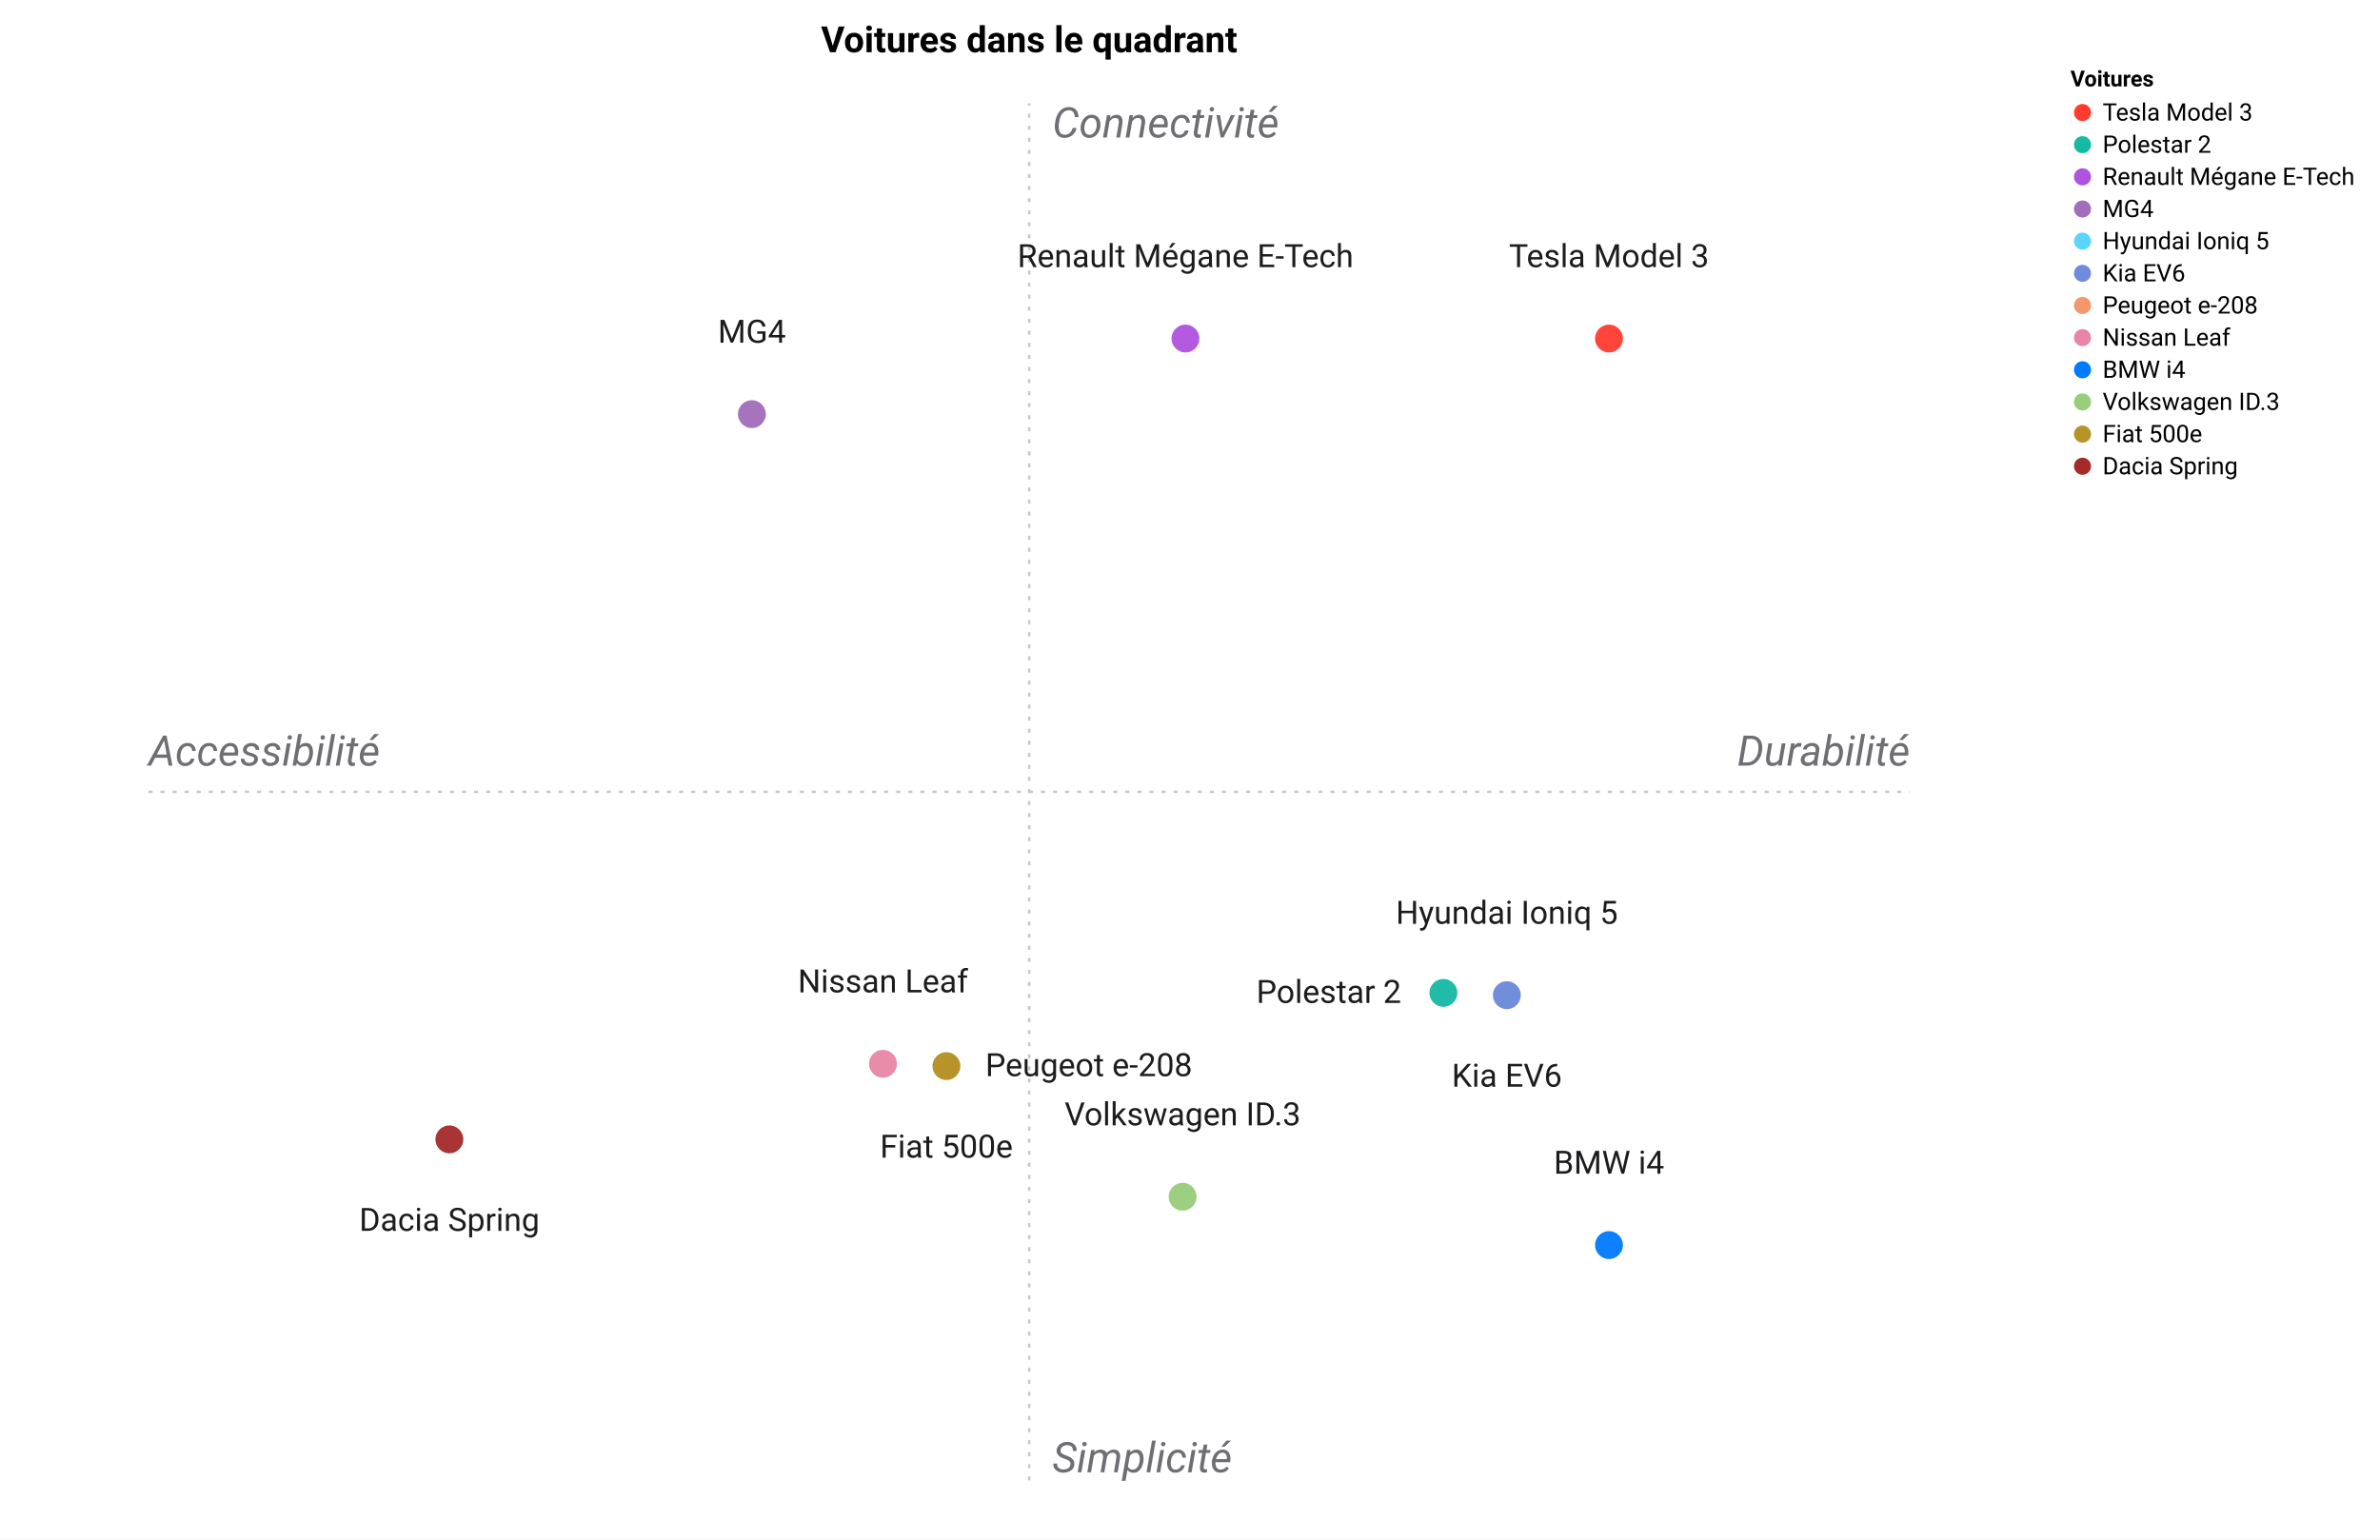
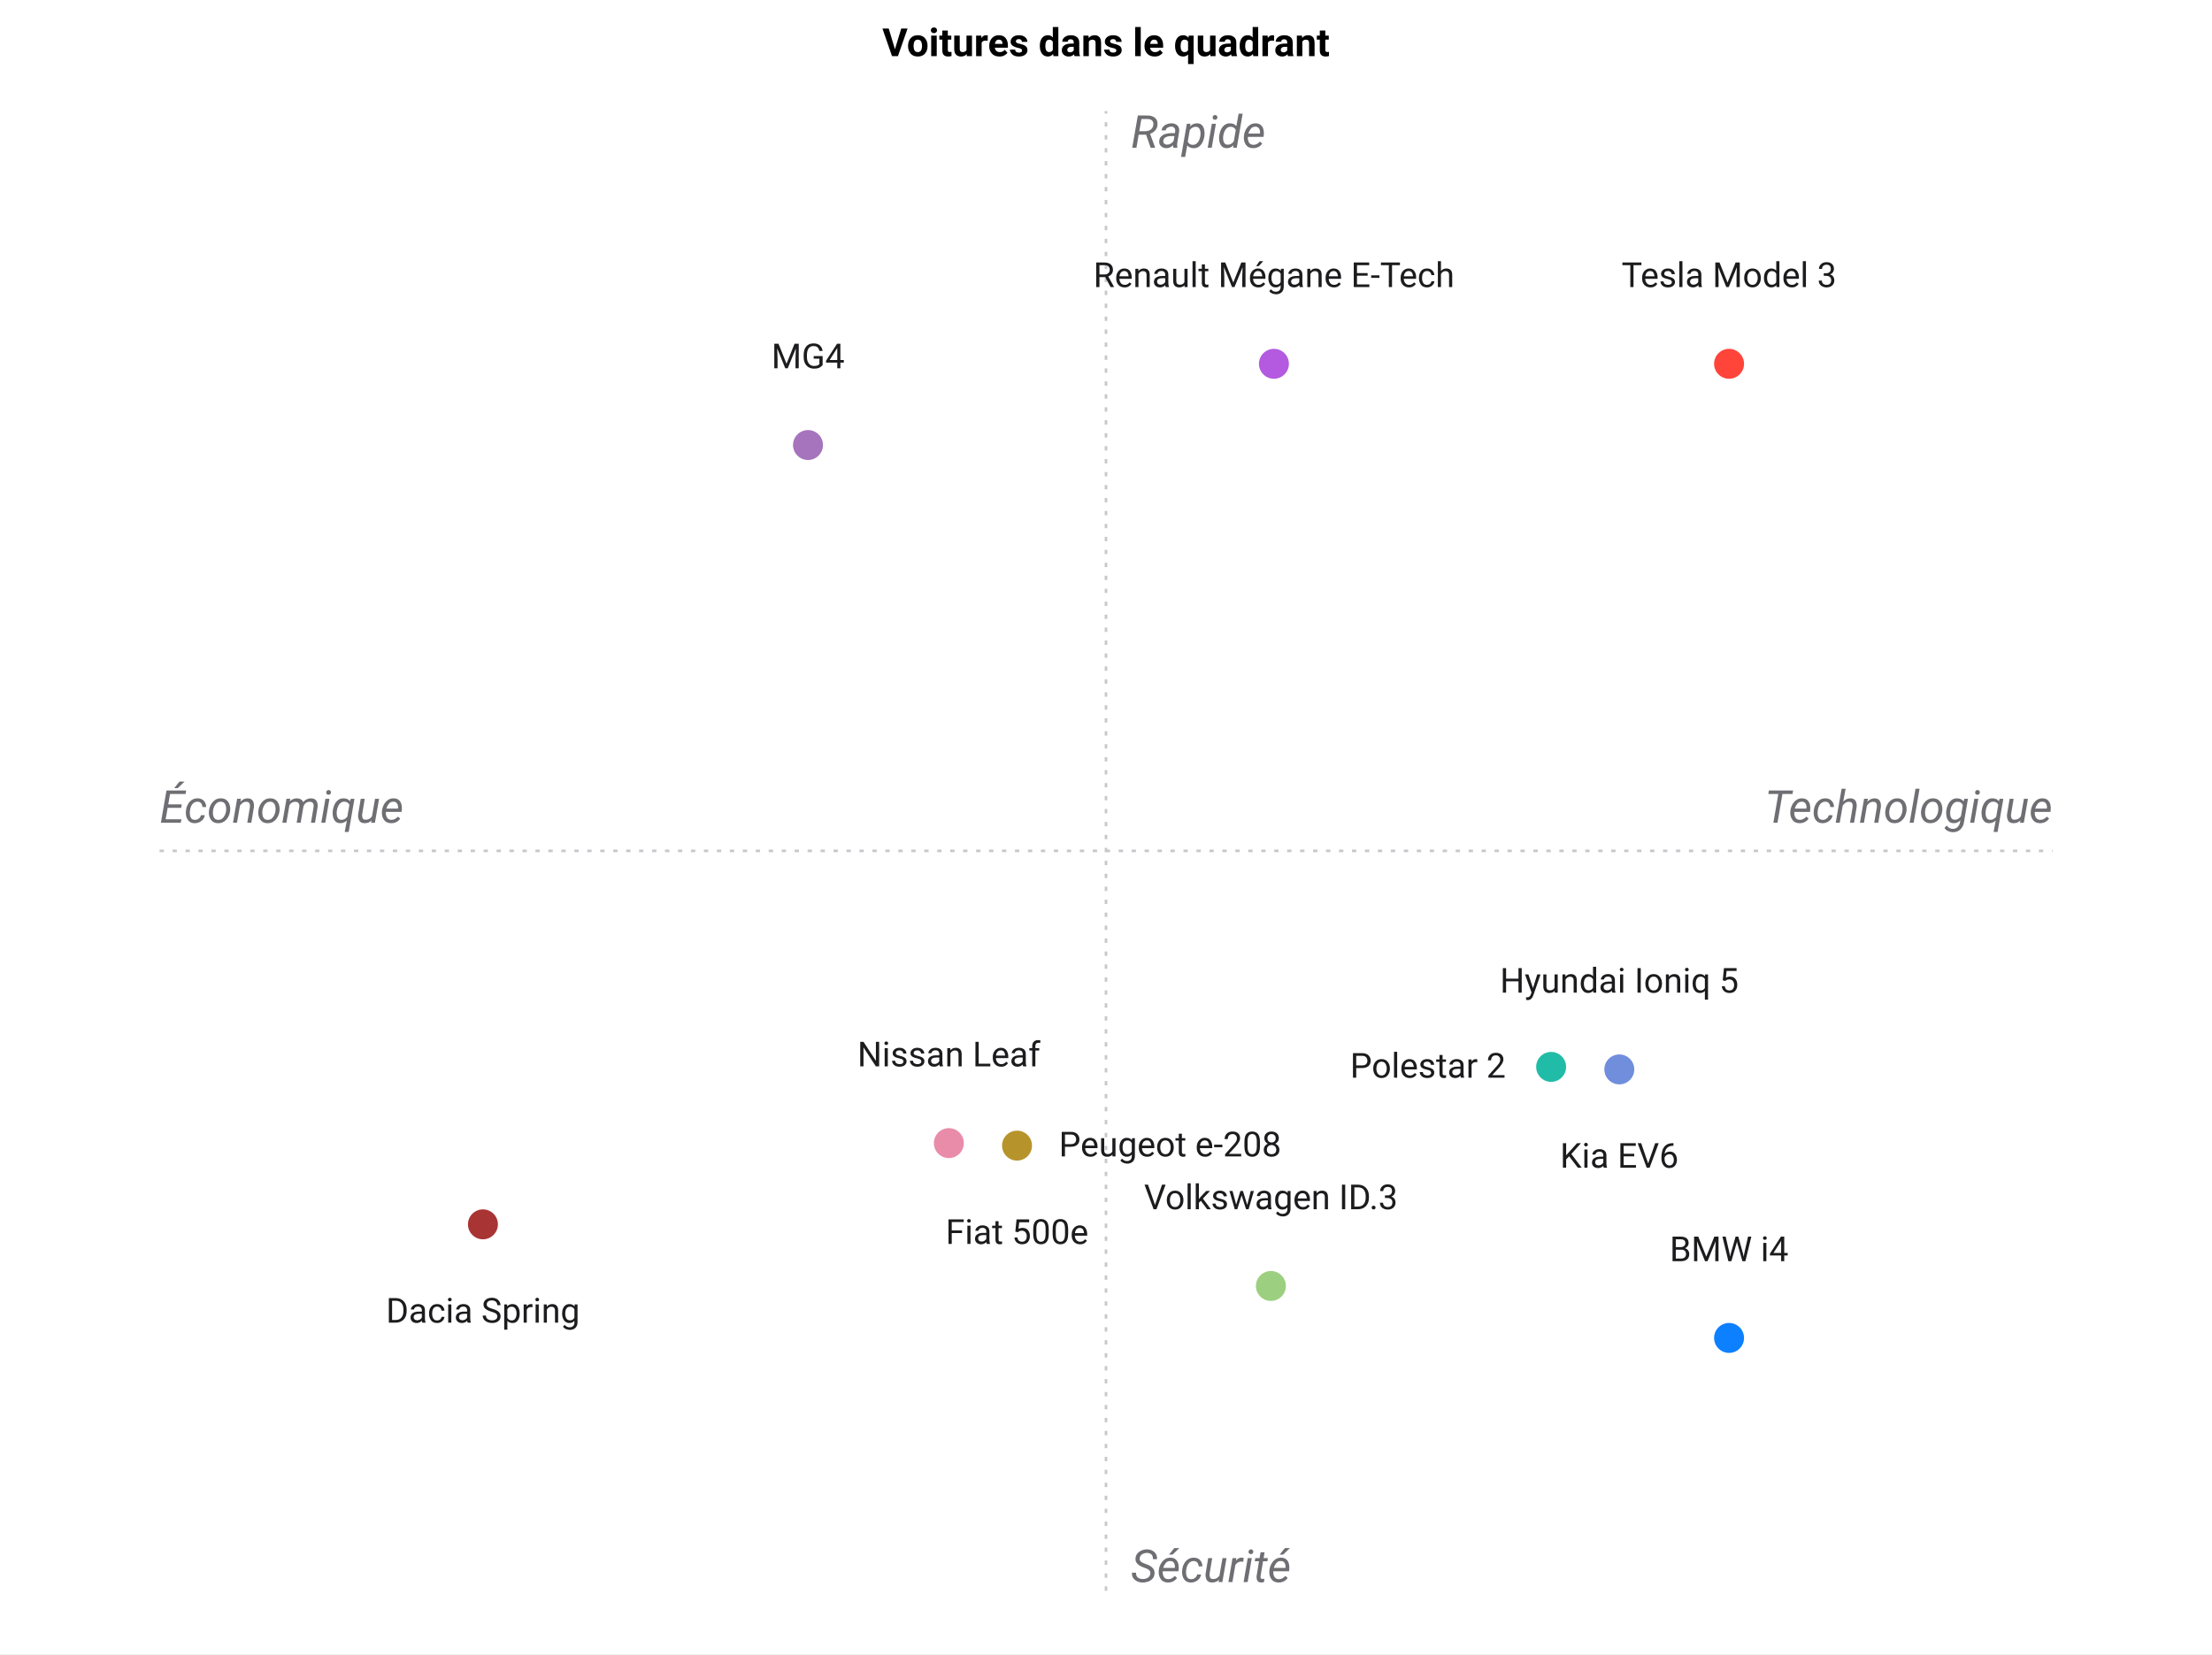
- <svg xmlns="http://www.w3.org/2000/svg" version="1.1" class="marks" width="1184" height="766" viewBox="0 0 1184 766">
-   <rect width="1184" height="766" fill="white" />
+ <svg xmlns="http://www.w3.org/2000/svg" version="1.1" class="marks" width="1024" height="766" viewBox="0 0 1024 766">
+   <rect width="1024" height="766" fill="white" />
  <g fill="none" stroke-miterlimit="10" transform="translate(12,34)">
    <g class="mark-group role-frame root" role="graphics-object" aria-roledescription="group mark container">
      <g transform="translate(0,0)">
        <path class="background" aria-hidden="true" d="M0,0h1000v720h-1000Z" />
        <g>
          <g class="mark-group role-axis">
            <g transform="translate(0.5,720.5)">
              <path class="background" aria-hidden="true" d="M0,0h0v0h0Z" pointer-events="none" />
              <g />
              <path class="foreground" aria-hidden="true" d="" pointer-events="none" display="none" />
            </g>
          </g>
          <g class="mark-group role-axis">
            <g transform="translate(0.5,0.5)">
              <path class="background" aria-hidden="true" d="M0,0h0v0h0Z" pointer-events="none" />
              <g />
              <path class="foreground" aria-hidden="true" d="" pointer-events="none" display="none" />
            </g>
          </g>
          <g class="mark-rule role-mark layer_0_marks" role="graphics-symbol" aria-roledescription="rule mark container">
            <line transform="translate(61.86671,360)" x2="876.267" y2="0" stroke="#C7C7CC" stroke-width="1.2" stroke-dasharray="2,4" />
          </g>
          <g class="mark-rule role-mark layer_1_marks" role="graphics-symbol" aria-roledescription="rule mark container">
            <line transform="translate(500,702.5933)" x2="0" y2="-685.187" stroke="#C7C7CC" stroke-width="1.2" stroke-dasharray="2,4" />
          </g>
          <g class="mark-text role-mark layer_2_marks" role="graphics-object" aria-roledescription="text mark container">
-             <text aria-label="x: 5.25759951451; y: 0.0175419003807; t: Durabilité" role="graphics-symbol" aria-roledescription="text mark" text-anchor="end" transform="translate(938.1333,346.9785)" font-family="Roboto, -apple-system, Helvetica, Arial, sans-serif" font-size="21px" font-style="italic" fill="#6E6E73">Durabilité</text>
+             <text aria-label="x: 5.25759951451; y: 0.0175419003807; t: Technologique" role="graphics-symbol" aria-roledescription="text mark" text-anchor="end" transform="translate(938.1333,346.9785)" font-family="Roboto, -apple-system, Helvetica, Arial, sans-serif" font-size="21px" font-style="italic" fill="#6E6E73">Technologique</text>
          </g>
          <g class="mark-text role-mark layer_3_marks" role="graphics-object" aria-roledescription="text mark container">
-             <text aria-label="x: −5.25759951451; y: 0.0175419003807; t: Accessibilité" role="graphics-symbol" aria-roledescription="text mark" text-anchor="start" transform="translate(61.86671,346.9785)" font-family="Roboto, -apple-system, Helvetica, Arial, sans-serif" font-size="21px" font-style="italic" fill="#6E6E73">Accessibilité</text>
+             <text aria-label="x: −5.25759951451; y: 0.0175419003807; t: Économique" role="graphics-symbol" aria-roledescription="text mark" text-anchor="start" transform="translate(61.86671,346.9785)" font-family="Roboto, -apple-system, Helvetica, Arial, sans-serif" font-size="21px" font-style="italic" fill="#6E6E73">Économique</text>
          </g>
          <g class="mark-text role-mark layer_4_marks" role="graphics-object" aria-roledescription="text mark container">
-             <text aria-label="x: 0.138448966807; y: 0.666153666958; t: Connectivité" role="graphics-symbol" aria-roledescription="text mark" text-anchor="start" transform="translate(511.5374,34.40669)" font-family="Roboto, -apple-system, Helvetica, Arial, sans-serif" font-size="21px" font-style="italic" fill="#6E6E73">Connectivité</text>
+             <text aria-label="x: 0.138448966807; y: 0.666153666958; t: Rapide" role="graphics-symbol" aria-roledescription="text mark" text-anchor="start" transform="translate(511.5374,34.40669)" font-family="Roboto, -apple-system, Helvetica, Arial, sans-serif" font-size="21px" font-style="italic" fill="#6E6E73">Rapide</text>
          </g>
          <g class="mark-text role-mark layer_5_marks" role="graphics-object" aria-roledescription="text mark container">
-             <text aria-label="x: 0.138448966807; y: −0.666153666958; t: Simplicité" role="graphics-symbol" aria-roledescription="text mark" text-anchor="start" transform="translate(511.5374,698.5933)" font-family="Roboto, -apple-system, Helvetica, Arial, sans-serif" font-size="21px" font-style="italic" fill="#6E6E73">Simplicité</text>
+             <text aria-label="x: 0.138448966807; y: −0.666153666958; t: Sécurité" role="graphics-symbol" aria-roledescription="text mark" text-anchor="start" transform="translate(511.5374,698.5933)" font-family="Roboto, -apple-system, Helvetica, Arial, sans-serif" font-size="21px" font-style="italic" fill="#6E6E73">Sécurité</text>
          </g>
          <g class="mark-symbol role-mark layer_6_marks" role="graphics-object" aria-roledescription="symbol mark container">
            <path aria-label="axis1: 3.46122417018; axis2: 0.438547509518; name: Tesla Model 3; role: best" role="graphics-symbol" aria-roledescription="point" transform="translate(788.4353,134.4613)" d="M7.433,0A7.433,7.433,0,1,1,-7.433,0A7.433,7.433,0,1,1,7.433,0" fill="#FF3B30" stroke="white" stroke-width="1" opacity="0.95" />
            <path aria-label="axis1: 0.932835793099; axis2: 0.438547509518; name: Renault Mégane E-Tech; role: top" role="graphics-symbol" aria-roledescription="point" transform="translate(577.7363,134.4613)" d="M7.433,0A7.433,7.433,0,1,1,-7.433,0A7.433,7.433,0,1,1,7.433,0" fill="#AF52DE" stroke="white" stroke-width="1" opacity="0.95" />
            <path aria-label="axis1: −0.494222086956; axis2: −0.265392086391; name: Peugeot e-208; role: competitor" role="graphics-symbol" aria-roledescription="point" transform="translate(458.8148,496.4874)" d="M7.433,0A7.433,7.433,0,1,1,-7.433,0A7.433,7.433,0,1,1,7.433,0" fill="#F3976D" stroke="white" stroke-width="1" opacity="0.95" />
            <path aria-label="axis1: 2.85152082406; axis2: −0.196771467415; name: Hyundai Ioniq 5; role: competitor" role="graphics-symbol" aria-roledescription="point" transform="translate(737.6267,461.1968)" d="M7.433,0A7.433,7.433,0,1,1,-7.433,0A7.433,7.433,0,1,1,7.433,0" fill="#59D5FF" stroke="white" stroke-width="1" opacity="0.95" />
            <path aria-label="axis1: 2.85152082406; axis2: −0.196771467415; name: Kia EV6; role: competitor" role="graphics-symbol" aria-roledescription="point" transform="translate(737.6267,461.1968)" d="M7.433,0A7.433,7.433,0,1,1,-7.433,0A7.433,7.433,0,1,1,7.433,0" fill="#718ADB" stroke="white" stroke-width="1" opacity="0.95" />
            <path aria-label="axis1: 0.915985894475; axis2: −0.391768383339; name: Volkswagen ID.3; role: competitor" role="graphics-symbol" aria-roledescription="point" transform="translate(576.3322,561.4809)" d="M7.433,0A7.433,7.433,0,1,1,-7.433,0A7.433,7.433,0,1,1,7.433,0" fill="#98CD7A" stroke="white" stroke-width="1" opacity="0.95" />
            <path aria-label="axis1: 3.46122417018; axis2: −0.438547509518; name: BMW i4; role: right" role="graphics-symbol" aria-roledescription="point" transform="translate(788.4353,585.5387)" d="M7.433,0A7.433,7.433,0,1,1,-7.433,0A7.433,7.433,0,1,1,7.433,0" fill="#007AFF" stroke="white" stroke-width="1" opacity="0.95" />
            <path aria-label="axis1: 2.47277999627; axis2: −0.194514951557; name: Polestar 2; role: competitor" role="graphics-symbol" aria-roledescription="point" transform="translate(706.065,460.0363)" d="M7.433,0A7.433,7.433,0,1,1,-7.433,0A7.433,7.433,0,1,1,7.433,0" fill="#16B9A3" stroke="white" stroke-width="1" opacity="0.95" />
            <path aria-label="axis1: −0.872962914742; axis2: −0.263135570532; name: Nissan Leaf; role: competitor" role="graphics-symbol" aria-roledescription="point" transform="translate(427.2531,495.3269)" d="M7.433,0A7.433,7.433,0,1,1,-7.433,0A7.433,7.433,0,1,1,7.433,0" fill="#E886A6" stroke="white" stroke-width="1" opacity="0.95" />
            <path aria-label="axis1: −1.65542546234; axis2: 0.365413858825; name: MG4; role: competitor" role="graphics-symbol" aria-roledescription="point" transform="translate(362.0479,172.0729)" d="M7.433,0A7.433,7.433,0,1,1,-7.433,0A7.433,7.433,0,1,1,7.433,0" fill="#A26DBA" stroke="white" stroke-width="1" opacity="0.95" />
            <path aria-label="axis1: −3.46122417018; axis2: −0.336269221225; name: Dacia Spring; role: worst" role="graphics-symbol" aria-roledescription="point" transform="translate(211.5647,532.9385)" d="M7.433,0A7.433,7.433,0,1,1,-7.433,0A7.433,7.433,0,1,1,7.433,0" fill="#A52A2A" stroke="white" stroke-width="1" opacity="0.95" />
            <path aria-label="axis1: −0.494222086956; axis2: −0.265392086391; name: Fiat 500e; role: competitor" role="graphics-symbol" aria-roledescription="point" transform="translate(458.8148,496.4874)" d="M7.433,0A7.433,7.433,0,1,1,-7.433,0A7.433,7.433,0,1,1,7.433,0" fill="#B59329" stroke="white" stroke-width="1" opacity="0.95" />
          </g>
          <g class="mark-text role-mark layer_7_marks" role="graphics-object" aria-roledescription="text mark container">
            <text aria-label="labelx: 3.46122417018; labely: 0.517360819426; label: Tesla Model 3" role="graphics-symbol" aria-roledescription="text mark" text-anchor="middle" transform="translate(788.4353,98.92872)" font-family="Roboto, -apple-system, Helvetica, Arial, sans-serif" font-size="16px" fill="#1C1C1E">Tesla Model 3</text>
            <text aria-label="labelx: 0.932835793099; labely: 0.517360819426; label: Renault Mégane E-Tech" role="graphics-symbol" aria-roledescription="text mark" text-anchor="middle" transform="translate(577.7363,98.92872)" font-family="Roboto, -apple-system, Helvetica, Arial, sans-serif" font-size="16px" fill="#1C1C1E">Renault Mégane E-Tech</text>
            <text aria-label="labelx: 0.356054551083; labely: −0.265392086391; label: Peugeot e-208" role="graphics-symbol" aria-roledescription="text mark" text-anchor="middle" transform="translate(529.6712,501.4874)" font-family="Roboto, -apple-system, Helvetica, Arial, sans-serif" font-size="16px" fill="#1C1C1E">Peugeot e-208</text>
            <text aria-label="labelx: 2.85152082406; labely: −0.117958157508; label: Hyundai Ioniq 5" role="graphics-symbol" aria-roledescription="text mark" text-anchor="middle" transform="translate(737.6267,425.6642)" font-family="Roboto, -apple-system, Helvetica, Arial, sans-serif" font-size="16px" fill="#1C1C1E">Hyundai Ioniq 5</text>
            <text aria-label="labelx: 2.85152082406; labely: −0.275584777323; label: Kia EV6" role="graphics-symbol" aria-roledescription="text mark" text-anchor="middle" transform="translate(737.6267,506.7293)" font-family="Roboto, -apple-system, Helvetica, Arial, sans-serif" font-size="16px" fill="#1C1C1E">Kia EV6</text>
            <text aria-label="labelx: 0.915985894475; labely: −0.312955073431; label: Volkswagen ID.3" role="graphics-symbol" aria-roledescription="text mark" text-anchor="middle" transform="translate(576.3322,525.9483)" font-family="Roboto, -apple-system, Helvetica, Arial, sans-serif" font-size="16px" fill="#1C1C1E">Volkswagen ID.3</text>
            <text aria-label="labelx: 3.46122417018; labely: −0.359734199611; label: BMW i4" role="graphics-symbol" aria-roledescription="text mark" text-anchor="middle" transform="translate(788.4353,550.0062)" font-family="Roboto, -apple-system, Helvetica, Arial, sans-serif" font-size="16px" fill="#1C1C1E">BMW i4</text>
            <text aria-label="labelx: 1.78845751978; labely: −0.194514951557; label: Polestar 2" role="graphics-symbol" aria-roledescription="text mark" text-anchor="middle" transform="translate(649.0381,465.0363)" font-family="Roboto, -apple-system, Helvetica, Arial, sans-serif" font-size="16px" fill="#1C1C1E">Polestar 2</text>
            <text aria-label="labelx: −0.872962914742; labely: −0.184322260624; label: Nissan Leaf" role="graphics-symbol" aria-roledescription="text mark" text-anchor="middle" transform="translate(427.2531,459.7943)" font-family="Roboto, -apple-system, Helvetica, Arial, sans-serif" font-size="16px" fill="#1C1C1E">Nissan Leaf</text>
            <text aria-label="labelx: −1.65542546234; labely: 0.444227168733; label: MG4" role="graphics-symbol" aria-roledescription="text mark" text-anchor="middle" transform="translate(362.0479,136.5403)" font-family="Roboto, -apple-system, Helvetica, Arial, sans-serif" font-size="16px" fill="#1C1C1E">MG4</text>
            <text aria-label="labelx: −3.46122417018; labely: −0.415082531133; label: Dacia Spring" role="graphics-symbol" aria-roledescription="text mark" text-anchor="middle" transform="translate(211.5647,578.471)" font-family="Roboto, -apple-system, Helvetica, Arial, sans-serif" font-size="16px" fill="#1C1C1E">Dacia Spring</text>
            <text aria-label="labelx: −0.494222086956; labely: −0.344205396299; label: Fiat 500e" role="graphics-symbol" aria-roledescription="text mark" text-anchor="middle" transform="translate(458.8148,542.0199)" font-family="Roboto, -apple-system, Helvetica, Arial, sans-serif" font-size="16px" fill="#1C1C1E">Fiat 500e</text>
          </g>
-           <g class="mark-group role-legend" role="graphics-symbol" aria-roledescription="legend" aria-label="Symbol legend titled 'Voitures' for fill color with 12 values: Tesla Model 3, Polestar 2, Renault Mégane E-Tech, MG4, Hyundai Ioniq 5, ending with Dacia Spring">
-             <g transform="translate(1018,0)">
-               <path class="background" aria-hidden="true" d="M0,0h142v205h-142Z" pointer-events="none" />
-               <g>
-                 <g class="mark-group role-legend-entry">
-                   <g transform="translate(0,16)">
-                     <path class="background" aria-hidden="true" d="M0,0h0v0h0Z" pointer-events="none" />
-                     <g>
-                       <g class="mark-group role-scope" role="graphics-object" aria-roledescription="group mark container">
-                         <g transform="translate(0,0)">
-                           <path class="background" aria-hidden="true" d="M0,0h141.314v12.5h-141.314Z" pointer-events="none" opacity="1" />
-                           <g>
-                             <g class="mark-symbol role-legend-symbol" pointer-events="none">
-                               <path transform="translate(6,6)" d="M5,0A5,5,0,1,1,-5,0A5,5,0,1,1,5,0" fill="#FF3B30" stroke="white" stroke-width="1.5" opacity="1" />
-                             </g>
-                             <g class="mark-text role-legend-label" pointer-events="none">
-                               <text text-anchor="start" transform="translate(16,10)" font-family="Roboto, -apple-system, Helvetica, Arial, sans-serif" font-size="12px" fill="#000" opacity="1">Tesla Model 3</text>
-                             </g>
-                           </g>
-                           <path class="foreground" aria-hidden="true" d="" pointer-events="none" display="none" />
-                         </g>
-                         <g transform="translate(0,16)">
-                           <path class="background" aria-hidden="true" d="M0,0h141.314v12.5h-141.314Z" pointer-events="none" opacity="1" />
-                           <g>
-                             <g class="mark-symbol role-legend-symbol" pointer-events="none">
-                               <path transform="translate(6,6)" d="M5,0A5,5,0,1,1,-5,0A5,5,0,1,1,5,0" fill="#16B9A3" stroke="white" stroke-width="1.5" opacity="1" />
-                             </g>
-                             <g class="mark-text role-legend-label" pointer-events="none">
-                               <text text-anchor="start" transform="translate(16,10)" font-family="Roboto, -apple-system, Helvetica, Arial, sans-serif" font-size="12px" fill="#000" opacity="1">Polestar 2</text>
-                             </g>
-                           </g>
-                           <path class="foreground" aria-hidden="true" d="" pointer-events="none" display="none" />
-                         </g>
-                         <g transform="translate(0,32)">
-                           <path class="background" aria-hidden="true" d="M0,0h141.314v12.5h-141.314Z" pointer-events="none" opacity="1" />
-                           <g>
-                             <g class="mark-symbol role-legend-symbol" pointer-events="none">
-                               <path transform="translate(6,6)" d="M5,0A5,5,0,1,1,-5,0A5,5,0,1,1,5,0" fill="#AF52DE" stroke="white" stroke-width="1.5" opacity="1" />
-                             </g>
-                             <g class="mark-text role-legend-label" pointer-events="none">
-                               <text text-anchor="start" transform="translate(16,10)" font-family="Roboto, -apple-system, Helvetica, Arial, sans-serif" font-size="12px" fill="#000" opacity="1">Renault Mégane E-Tech</text>
-                             </g>
-                           </g>
-                           <path class="foreground" aria-hidden="true" d="" pointer-events="none" display="none" />
-                         </g>
-                         <g transform="translate(0,48)">
-                           <path class="background" aria-hidden="true" d="M0,0h141.314v12.5h-141.314Z" pointer-events="none" opacity="1" />
-                           <g>
-                             <g class="mark-symbol role-legend-symbol" pointer-events="none">
-                               <path transform="translate(6,6)" d="M5,0A5,5,0,1,1,-5,0A5,5,0,1,1,5,0" fill="#A26DBA" stroke="white" stroke-width="1.5" opacity="1" />
-                             </g>
-                             <g class="mark-text role-legend-label" pointer-events="none">
-                               <text text-anchor="start" transform="translate(16,10)" font-family="Roboto, -apple-system, Helvetica, Arial, sans-serif" font-size="12px" fill="#000" opacity="1">MG4</text>
-                             </g>
-                           </g>
-                           <path class="foreground" aria-hidden="true" d="" pointer-events="none" display="none" />
-                         </g>
-                         <g transform="translate(0,64)">
-                           <path class="background" aria-hidden="true" d="M0,0h141.314v12.5h-141.314Z" pointer-events="none" opacity="1" />
-                           <g>
-                             <g class="mark-symbol role-legend-symbol" pointer-events="none">
-                               <path transform="translate(6,6)" d="M5,0A5,5,0,1,1,-5,0A5,5,0,1,1,5,0" fill="#59D5FF" stroke="white" stroke-width="1.5" opacity="1" />
-                             </g>
-                             <g class="mark-text role-legend-label" pointer-events="none">
-                               <text text-anchor="start" transform="translate(16,10)" font-family="Roboto, -apple-system, Helvetica, Arial, sans-serif" font-size="12px" fill="#000" opacity="1">Hyundai Ioniq 5</text>
-                             </g>
-                           </g>
-                           <path class="foreground" aria-hidden="true" d="" pointer-events="none" display="none" />
-                         </g>
-                         <g transform="translate(0,80)">
-                           <path class="background" aria-hidden="true" d="M0,0h141.314v12.5h-141.314Z" pointer-events="none" opacity="1" />
-                           <g>
-                             <g class="mark-symbol role-legend-symbol" pointer-events="none">
-                               <path transform="translate(6,6)" d="M5,0A5,5,0,1,1,-5,0A5,5,0,1,1,5,0" fill="#718ADB" stroke="white" stroke-width="1.5" opacity="1" />
-                             </g>
-                             <g class="mark-text role-legend-label" pointer-events="none">
-                               <text text-anchor="start" transform="translate(16,10)" font-family="Roboto, -apple-system, Helvetica, Arial, sans-serif" font-size="12px" fill="#000" opacity="1">Kia EV6</text>
-                             </g>
-                           </g>
-                           <path class="foreground" aria-hidden="true" d="" pointer-events="none" display="none" />
-                         </g>
-                         <g transform="translate(0,96)">
-                           <path class="background" aria-hidden="true" d="M0,0h141.314v12.5h-141.314Z" pointer-events="none" opacity="1" />
-                           <g>
-                             <g class="mark-symbol role-legend-symbol" pointer-events="none">
-                               <path transform="translate(6,6)" d="M5,0A5,5,0,1,1,-5,0A5,5,0,1,1,5,0" fill="#F3976D" stroke="white" stroke-width="1.5" opacity="1" />
-                             </g>
-                             <g class="mark-text role-legend-label" pointer-events="none">
-                               <text text-anchor="start" transform="translate(16,10)" font-family="Roboto, -apple-system, Helvetica, Arial, sans-serif" font-size="12px" fill="#000" opacity="1">Peugeot e-208</text>
-                             </g>
-                           </g>
-                           <path class="foreground" aria-hidden="true" d="" pointer-events="none" display="none" />
-                         </g>
-                         <g transform="translate(0,112)">
-                           <path class="background" aria-hidden="true" d="M0,0h141.314v12.5h-141.314Z" pointer-events="none" opacity="1" />
-                           <g>
-                             <g class="mark-symbol role-legend-symbol" pointer-events="none">
-                               <path transform="translate(6,6)" d="M5,0A5,5,0,1,1,-5,0A5,5,0,1,1,5,0" fill="#E886A6" stroke="white" stroke-width="1.5" opacity="1" />
-                             </g>
-                             <g class="mark-text role-legend-label" pointer-events="none">
-                               <text text-anchor="start" transform="translate(16,10)" font-family="Roboto, -apple-system, Helvetica, Arial, sans-serif" font-size="12px" fill="#000" opacity="1">Nissan Leaf</text>
-                             </g>
-                           </g>
-                           <path class="foreground" aria-hidden="true" d="" pointer-events="none" display="none" />
-                         </g>
-                         <g transform="translate(0,128)">
-                           <path class="background" aria-hidden="true" d="M0,0h141.314v12.5h-141.314Z" pointer-events="none" opacity="1" />
-                           <g>
-                             <g class="mark-symbol role-legend-symbol" pointer-events="none">
-                               <path transform="translate(6,6)" d="M5,0A5,5,0,1,1,-5,0A5,5,0,1,1,5,0" fill="#007AFF" stroke="white" stroke-width="1.5" opacity="1" />
-                             </g>
-                             <g class="mark-text role-legend-label" pointer-events="none">
-                               <text text-anchor="start" transform="translate(16,10)" font-family="Roboto, -apple-system, Helvetica, Arial, sans-serif" font-size="12px" fill="#000" opacity="1">BMW i4</text>
-                             </g>
-                           </g>
-                           <path class="foreground" aria-hidden="true" d="" pointer-events="none" display="none" />
-                         </g>
-                         <g transform="translate(0,144)">
-                           <path class="background" aria-hidden="true" d="M0,0h141.314v12.5h-141.314Z" pointer-events="none" opacity="1" />
-                           <g>
-                             <g class="mark-symbol role-legend-symbol" pointer-events="none">
-                               <path transform="translate(6,6)" d="M5,0A5,5,0,1,1,-5,0A5,5,0,1,1,5,0" fill="#98CD7A" stroke="white" stroke-width="1.5" opacity="1" />
-                             </g>
-                             <g class="mark-text role-legend-label" pointer-events="none">
-                               <text text-anchor="start" transform="translate(16,10)" font-family="Roboto, -apple-system, Helvetica, Arial, sans-serif" font-size="12px" fill="#000" opacity="1">Volkswagen ID.3</text>
-                             </g>
-                           </g>
-                           <path class="foreground" aria-hidden="true" d="" pointer-events="none" display="none" />
-                         </g>
-                         <g transform="translate(0,160)">
-                           <path class="background" aria-hidden="true" d="M0,0h141.314v12.5h-141.314Z" pointer-events="none" opacity="1" />
-                           <g>
-                             <g class="mark-symbol role-legend-symbol" pointer-events="none">
-                               <path transform="translate(6,6)" d="M5,0A5,5,0,1,1,-5,0A5,5,0,1,1,5,0" fill="#B59329" stroke="white" stroke-width="1.5" opacity="1" />
-                             </g>
-                             <g class="mark-text role-legend-label" pointer-events="none">
-                               <text text-anchor="start" transform="translate(16,10)" font-family="Roboto, -apple-system, Helvetica, Arial, sans-serif" font-size="12px" fill="#000" opacity="1">Fiat 500e</text>
-                             </g>
-                           </g>
-                           <path class="foreground" aria-hidden="true" d="" pointer-events="none" display="none" />
-                         </g>
-                         <g transform="translate(0,176)">
-                           <path class="background" aria-hidden="true" d="M0,0h141.314v12.5h-141.314Z" pointer-events="none" opacity="1" />
-                           <g>
-                             <g class="mark-symbol role-legend-symbol" pointer-events="none">
-                               <path transform="translate(6,6)" d="M5,0A5,5,0,1,1,-5,0A5,5,0,1,1,5,0" fill="#A52A2A" stroke="white" stroke-width="1.5" opacity="1" />
-                             </g>
-                             <g class="mark-text role-legend-label" pointer-events="none">
-                               <text text-anchor="start" transform="translate(16,10)" font-family="Roboto, -apple-system, Helvetica, Arial, sans-serif" font-size="12px" fill="#000" opacity="1">Dacia Spring</text>
-                             </g>
-                           </g>
-                           <path class="foreground" aria-hidden="true" d="" pointer-events="none" display="none" />
-                         </g>
-                       </g>
-                     </g>
-                     <path class="foreground" aria-hidden="true" d="" pointer-events="none" display="none" />
-                   </g>
-                 </g>
-                 <g class="mark-text role-legend-title" pointer-events="none">
-                   <text text-anchor="start" transform="translate(0,9)" font-family="Roboto, -apple-system, Helvetica, Arial, sans-serif" font-size="11px" font-weight="bold" fill="#000" opacity="1">Voitures</text>
-                 </g>
-               </g>
-               <path class="foreground" aria-hidden="true" d="" pointer-events="none" display="none" />
-             </g>
-           </g>
          <g class="mark-group role-title">
            <g transform="translate(500,-22)">
              <path class="background" aria-hidden="true" d="M0,0h0v0h0Z" pointer-events="none" />
              <g>
                <g class="mark-text role-title-text" role="graphics-symbol" aria-roledescription="title" aria-label="Title text 'Voitures dans le quadrant'" pointer-events="none">
                  <text text-anchor="middle" transform="translate(0,14)" font-family="Roboto, -apple-system, Helvetica, Arial, sans-serif" font-size="18px" font-weight="bold" fill="#000" opacity="1">Voitures dans le quadrant</text>
                </g>
              </g>
              <path class="foreground" aria-hidden="true" d="" pointer-events="none" display="none" />
            </g>
          </g>
        </g>
        <path class="foreground" aria-hidden="true" d="" display="none" />
      </g>
    </g>
  </g>
</svg>
